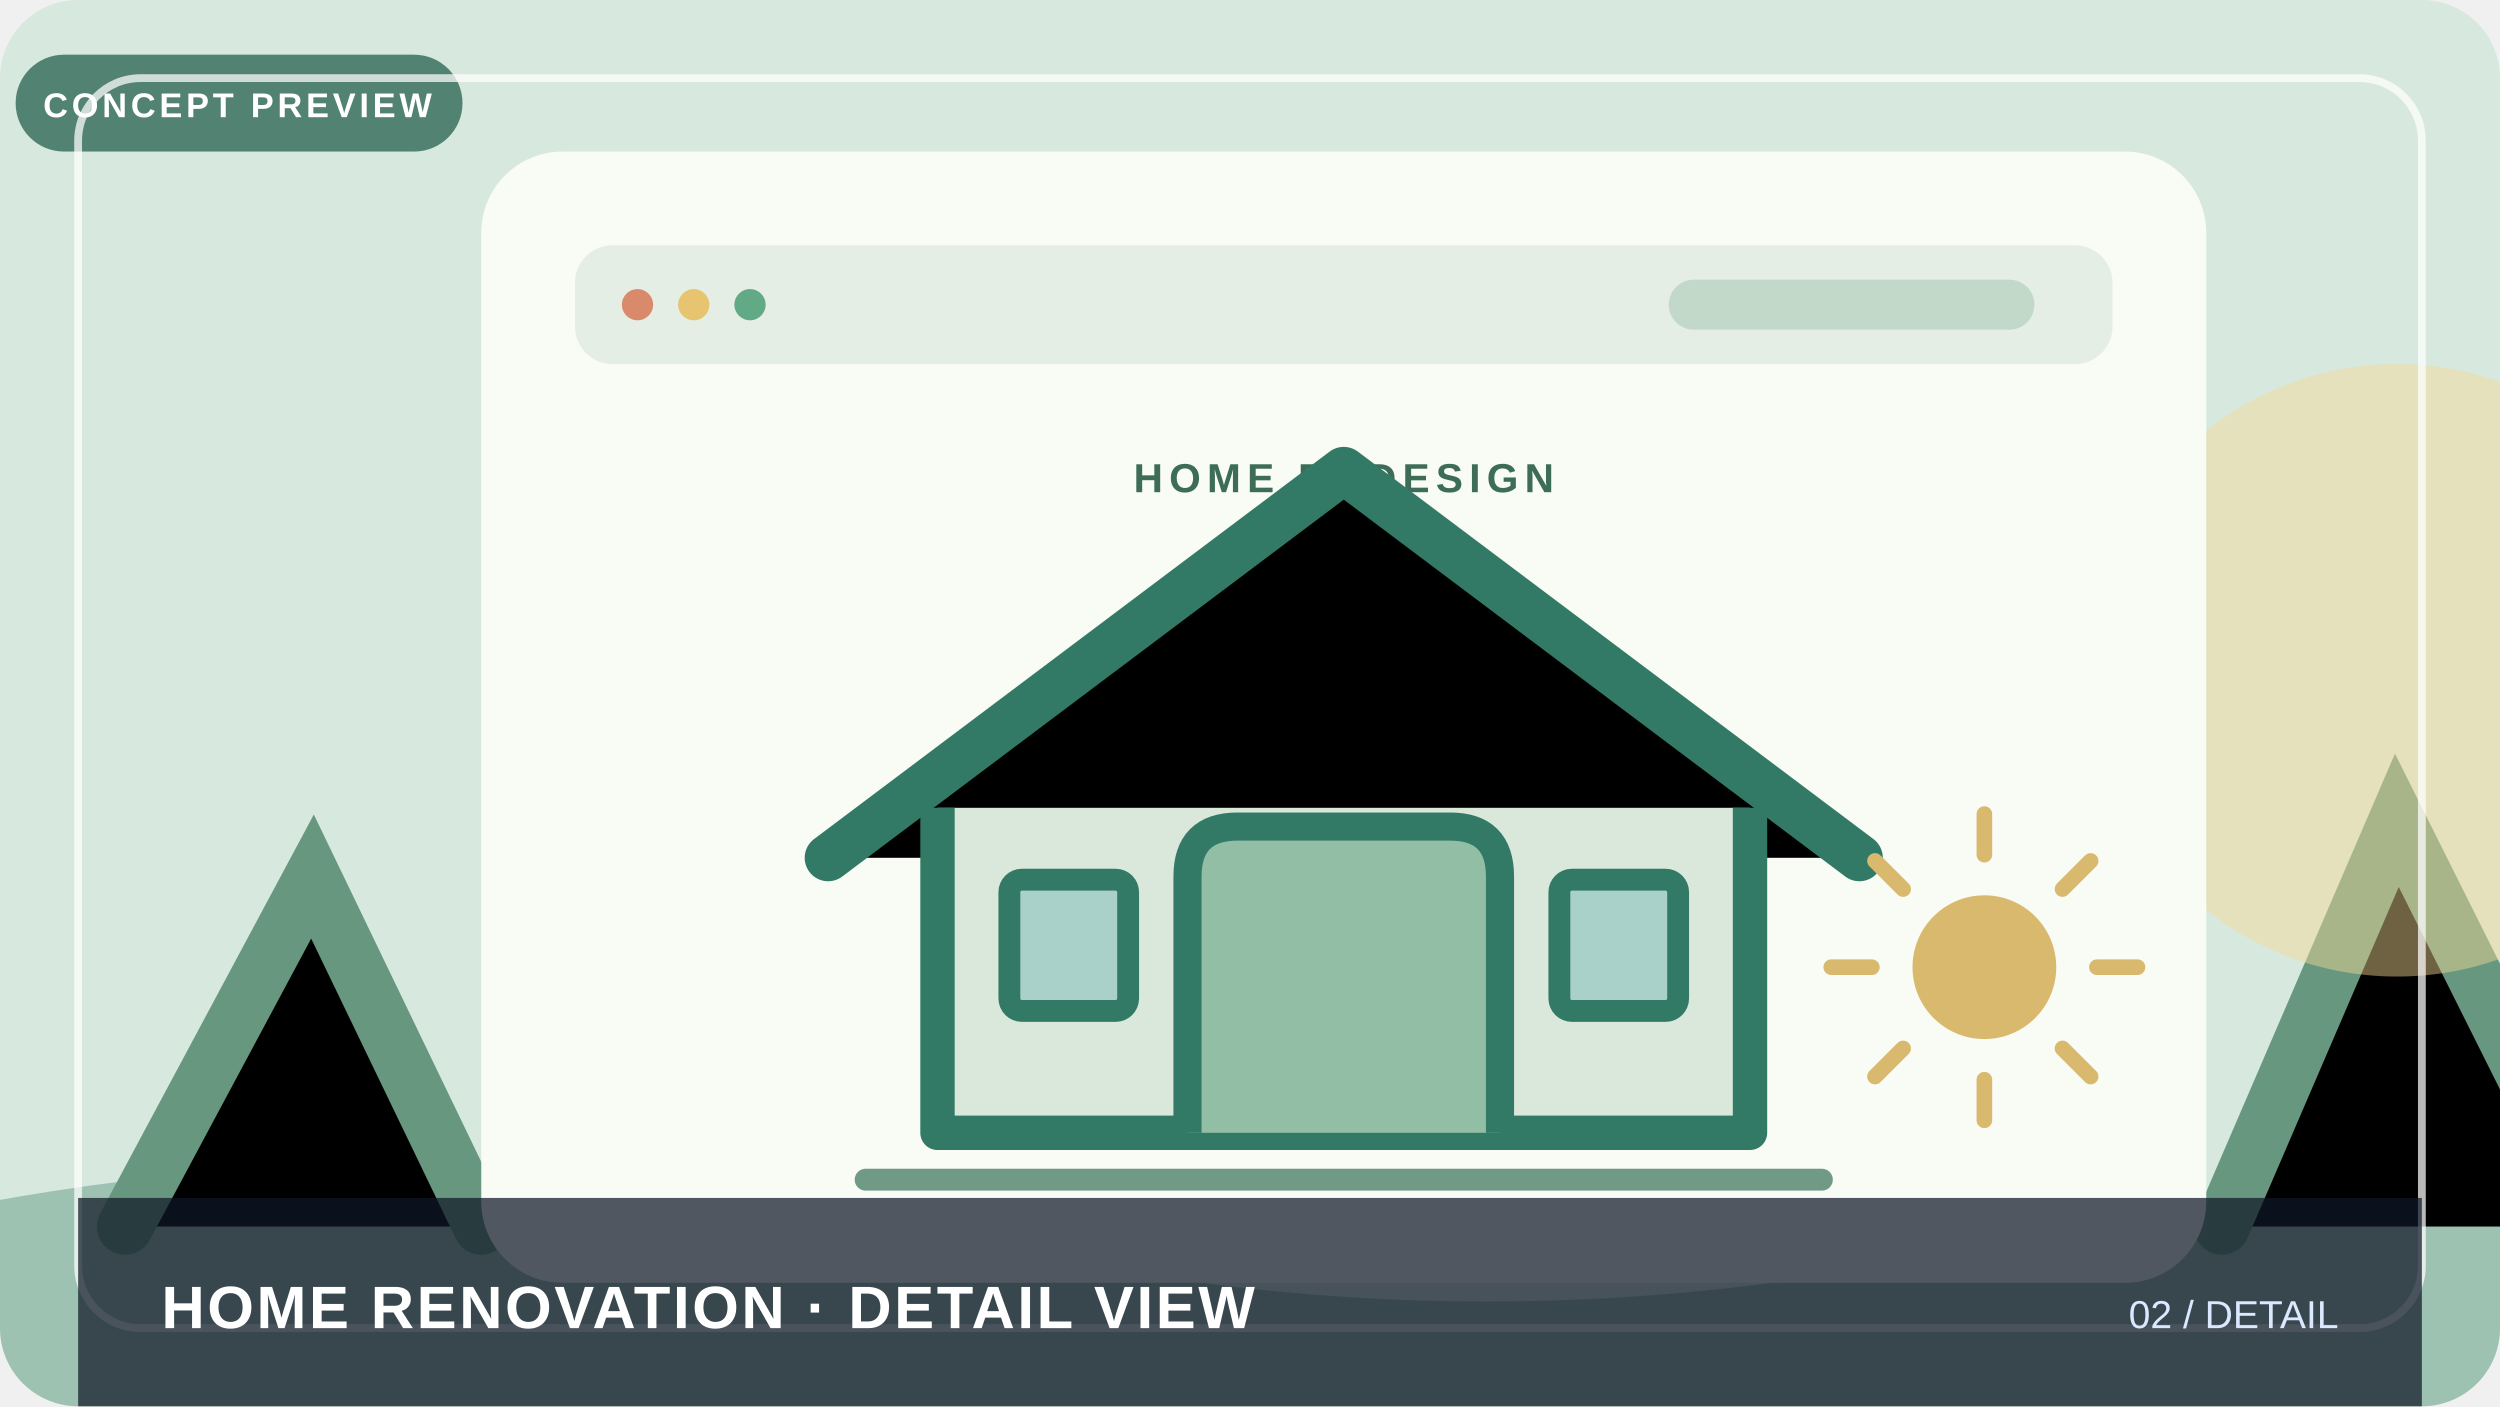
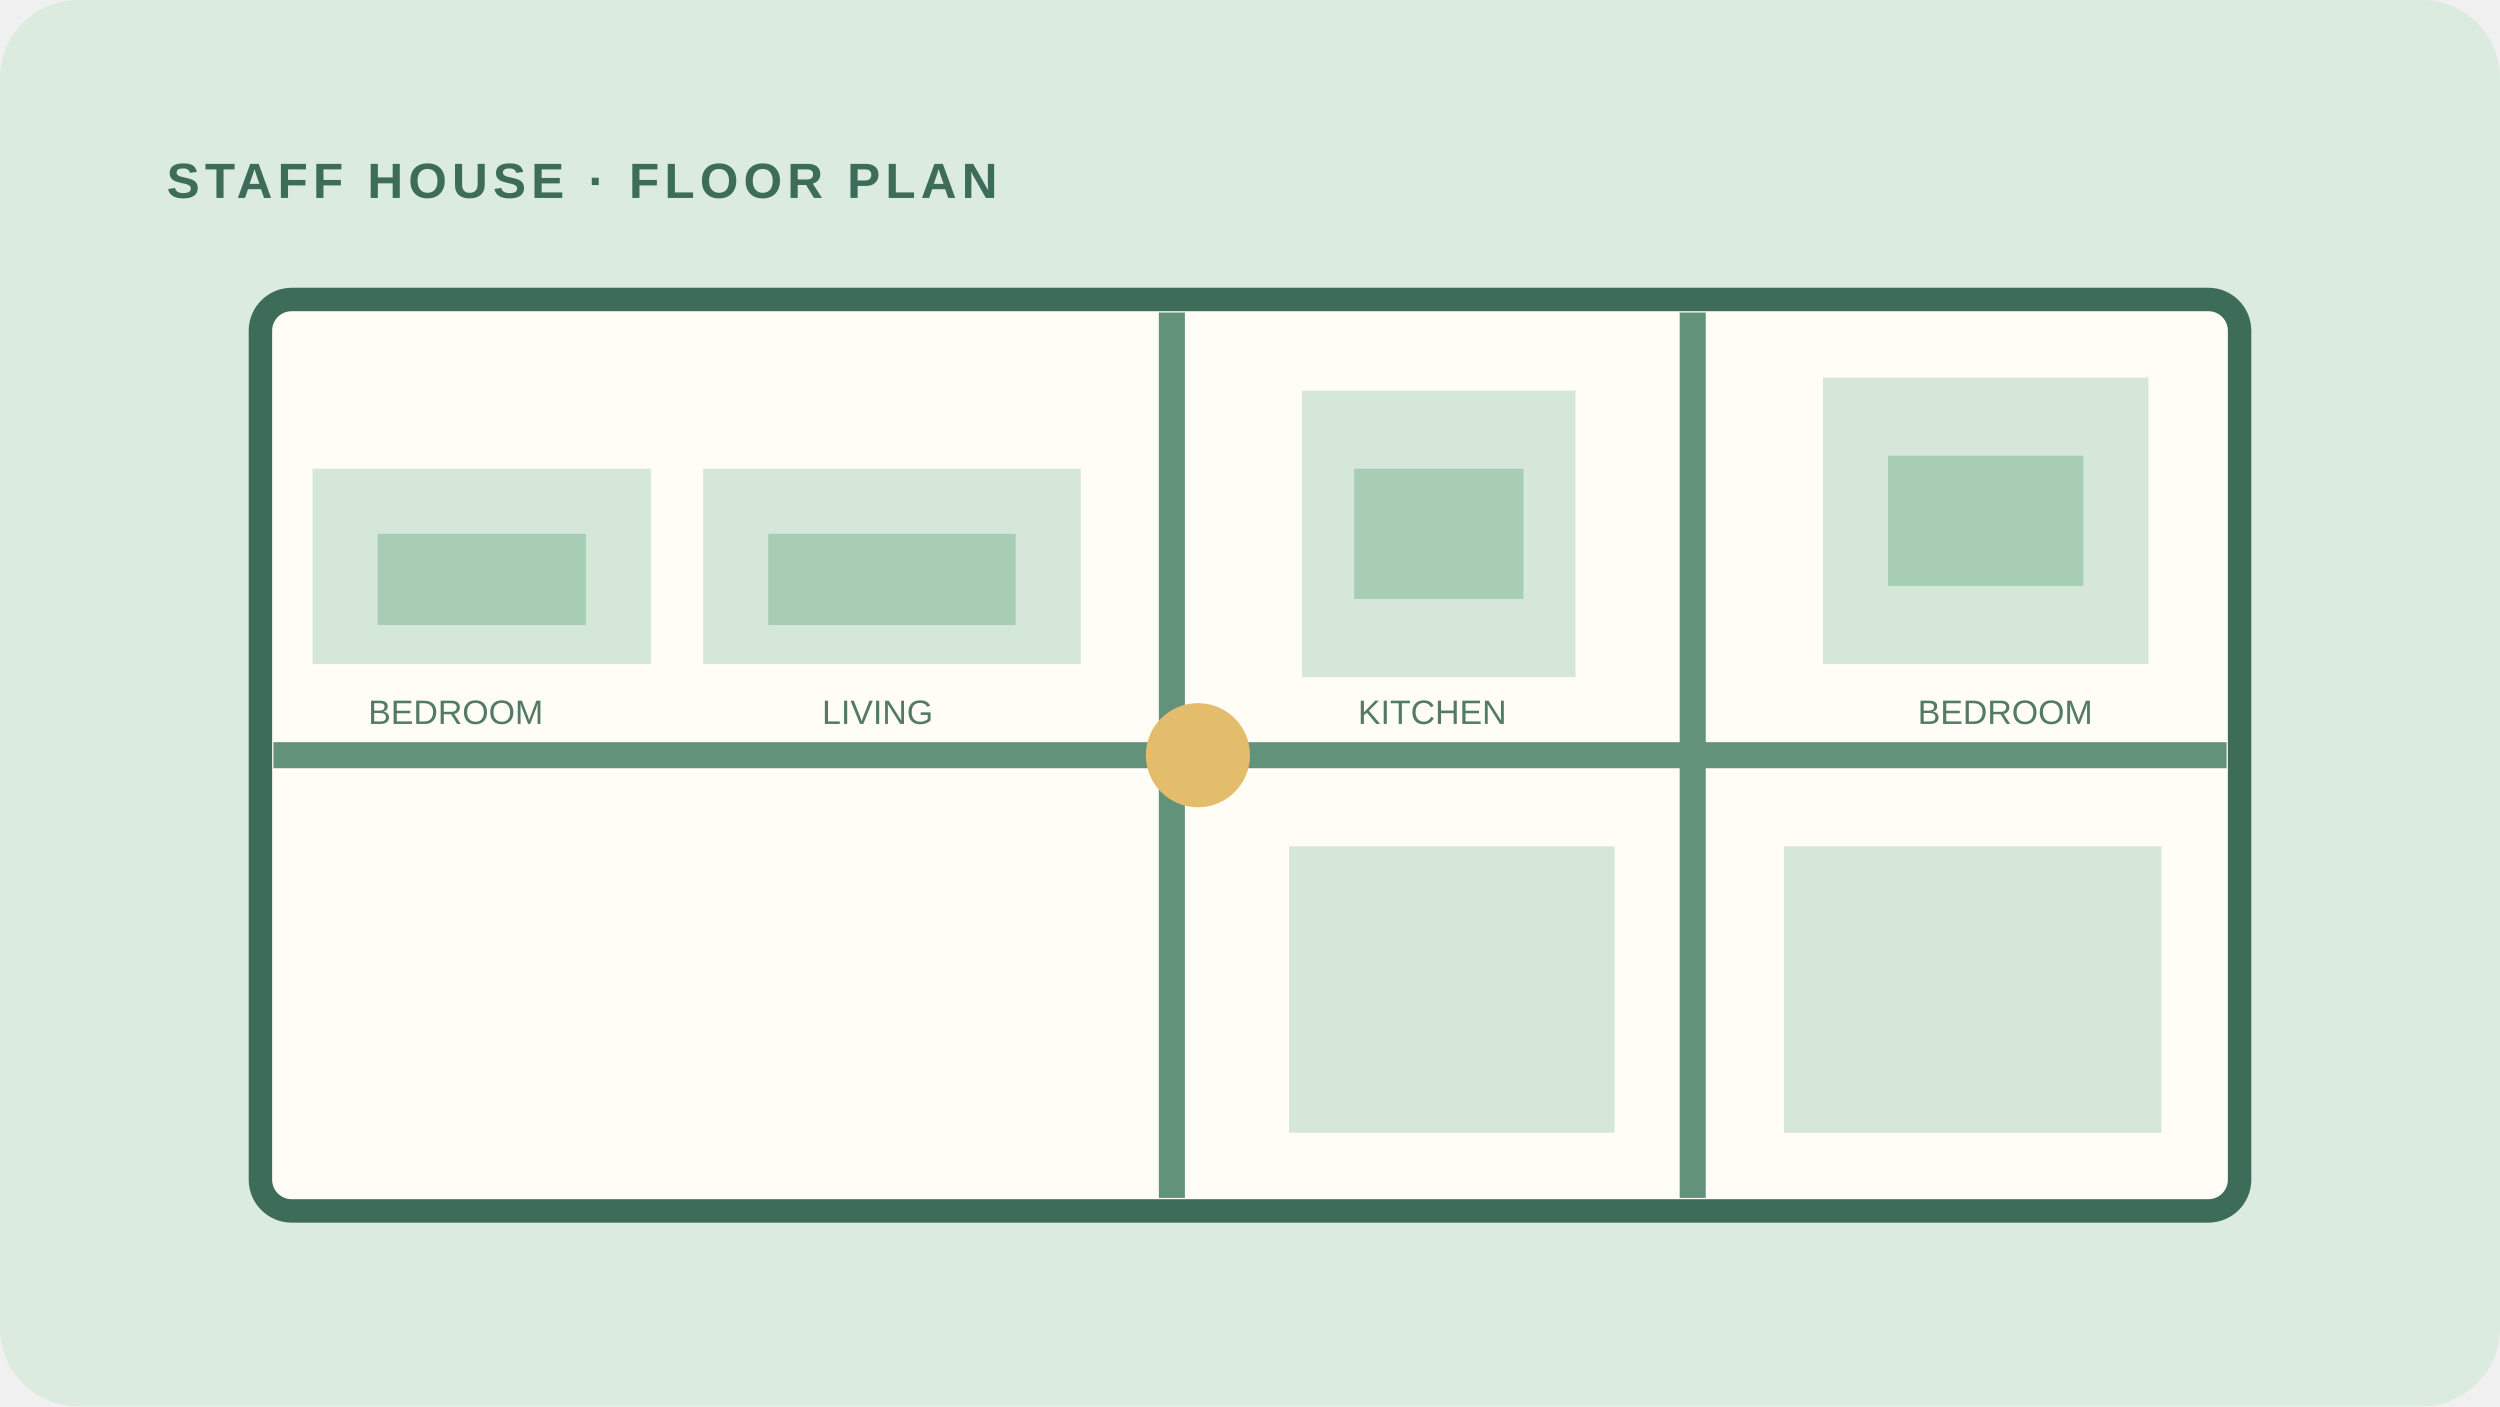
- <svg xmlns="http://www.w3.org/2000/svg" viewBox="0 0 960 540" role="img" aria-label="Home renovation · detail view">
-   <defs>
-     <clipPath id="frame">
-       <rect width="960" height="540" rx="30" />
-     </clipPath>
-   </defs>
-   <g clip-path="url(#frame)">
-     <g transform="translate(-60 -45) scale(1.2)">
-       <defs>
-         <linearGradient id="bg" x1="80" y1="40" x2="850" y2="520">
-           <stop stop-color="#D7E8DE" />
-           <stop offset="1" stop-color="#9FCBB9" />
-         </linearGradient>
-         <linearGradient id="plan" x1="260" y1="95" x2="740" y2="440">
-           <stop stop-color="#F9FBF5" />
-           <stop offset="1" stop-color="#E8F1E8" />
-         </linearGradient>
-       </defs>
-       <rect width="960" height="540" rx="30" fill="url(#bg)" />
-       <path d="M0 432q180-44 352 0t350 0 258 4v104H0z" fill="#77A992" opacity=".6" />
-       <path d="M90 430l60-112 54 112M761 430l56-130 65 130" stroke="#67977F" stroke-width="18" stroke-linecap="round" />
-       <circle cx="817" cy="252" r="98" fill="#F6D993" opacity=".45" />
-       <rect x="204" y="86" width="552" height="362" rx="26" fill="url(#plan)" />
-       <rect x="234" y="116" width="492" height="38" rx="12" fill="#E5EEE5" />
-       <circle cx="254" cy="135" r="5" fill="#D98A6B" />
-       <circle cx="272" cy="135" r="5" fill="#E7C46F" />
-       <circle cx="290" cy="135" r="5" fill="#62A985" />
-       <rect x="584" y="127" width="117" height="16" rx="8" fill="#C2D8C9" />
-       <text x="480" y="195" text-anchor="middle" fill="#3D6C59" font-family="Arial,sans-serif" font-size="13" font-weight="700" letter-spacing="2">HOME REDESIGN</text>
-       <path d="M315 312l165-124 165 124" stroke="#327A65" stroke-width="15" stroke-linecap="round" stroke-linejoin="round" />
-       <path d="M350 296v104h260V296" fill="#D9E8DB" stroke="#327A65" stroke-width="11" stroke-linejoin="round" />
-       <path d="M430 400v-82q0-16 16-16h68q16 0 16 16v82" fill="#91BEA4" stroke="#327A65" stroke-width="9" />
-       <rect x="373" y="319" width="38" height="42" rx="4" fill="#A9D0C9" stroke="#327A65" stroke-width="7" />
-       <rect x="549" y="319" width="38" height="42" rx="4" fill="#A9D0C9" stroke="#327A65" stroke-width="7" />
-       <path d="M327 415h306" stroke="#709986" stroke-width="7" stroke-linecap="round" />
-       <circle cx="685" cy="347" r="23" fill="#D9B96E" />
-       <path d="M685 311v-13m0 98v-13m36-36h13m-98 0h13m61-25 9-9m-69 69 9-9m51 0 9 9m-69-69 9 9" stroke="#D9B96E" stroke-width="5" stroke-linecap="round" />
-       <rect x="55" y="55" width="143" height="31" rx="15.5" fill="#3A705E" fill-opacity=".84" />
-       <text x="126" y="75" text-anchor="middle" fill="white" font-family="Arial,sans-serif" font-size="11" font-weight="700" letter-spacing="1.2">CONCEPT PREVIEW</text>
-     </g>
-     <rect x="30" y="30" width="900" height="480" rx="24" fill="none" stroke="#ffffff" stroke-opacity=".72" stroke-width="3" />
-     <rect x="30" y="460" width="900" height="80" fill="#101827" fill-opacity=".72" />
-     <text x="62" y="510" fill="#ffffff" font-family="Arial,sans-serif" font-size="23" font-weight="700" letter-spacing="1">HOME RENOVATION · DETAIL VIEW</text>
-     <text x="898" y="510" text-anchor="end" fill="#dce8ff" font-family="Arial,sans-serif" font-size="15">02 / DETAIL</text>
-   </g>
+ <svg xmlns="http://www.w3.org/2000/svg" viewBox="0 0 960 540">
+   <rect width="960" height="540" rx="30" fill="#dcebe0" />
+   <text x="64" y="76" font-family="Arial" font-size="19" font-weight="700" letter-spacing="2" fill="#3d6c59">STAFF HOUSE · FLOOR PLAN</text>
+   <rect x="100" y="115" width="760" height="350" rx="12" fill="#fffdf5" stroke="#3d6c59" stroke-width="9" />
+   <path d="M450 120v340M105 290h345M650 120v170M455 290h400M650 295v165" stroke="#63927a" stroke-width="10" />
+   <path d="M120 180h130v75H120zM270 180h145v75H270zM500 150h105v110H500zM700 145h125v110H700zM495 325h125v110H495zM685 325h145v110H685z" fill="#d4e7d9" />
+   <path d="M145 205h80v35h-80zM295 205h95v35h-95zM520 180h65v50h-65zM725 175h75v50h-75z" fill="#a7cdb5" />
+   <circle cx="460" cy="290" r="20" fill="#e4bd6c" />
+   <text x="175" y="278" text-anchor="middle" font-family="Arial" font-size="13" fill="#537b64">BEDROOM</text>
+   <text x="337" y="278" text-anchor="middle" font-family="Arial" font-size="13" fill="#537b64">LIVING</text>
+   <text x="550" y="278" text-anchor="middle" font-family="Arial" font-size="13" fill="#537b64">KITCHEN</text>
+   <text x="770" y="278" text-anchor="middle" font-family="Arial" font-size="13" fill="#537b64">BEDROOM</text>
</svg>
